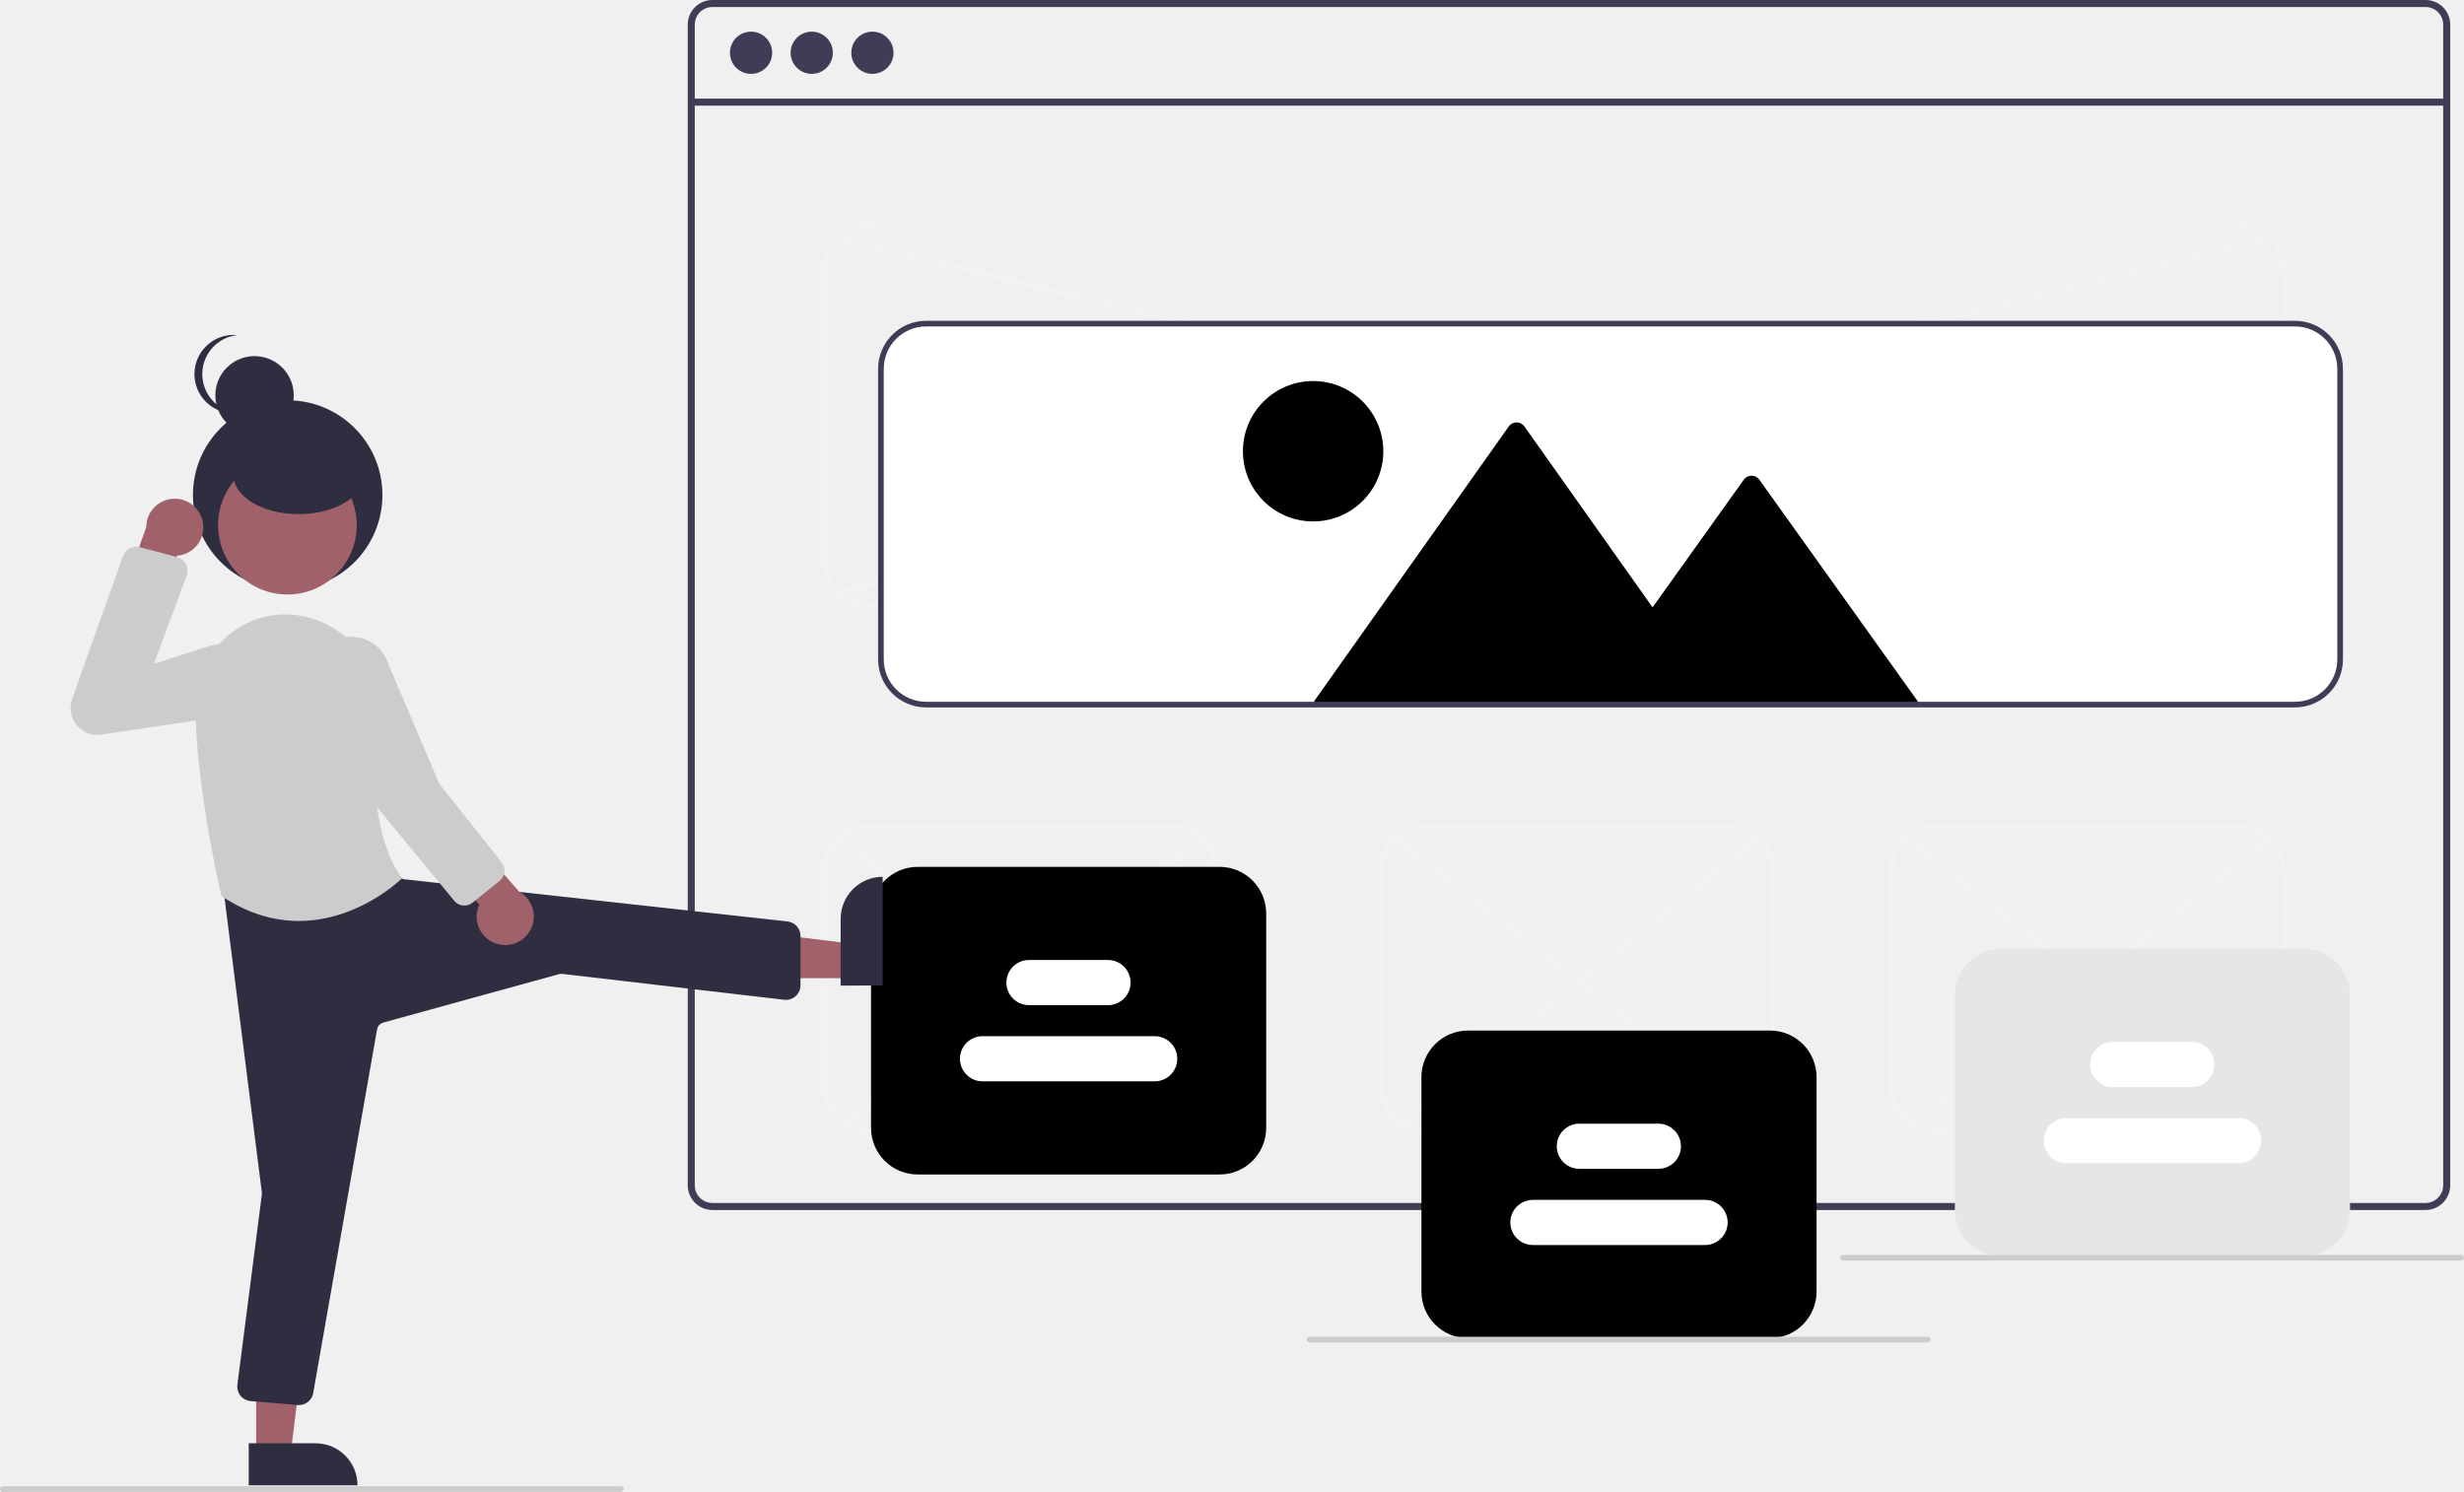
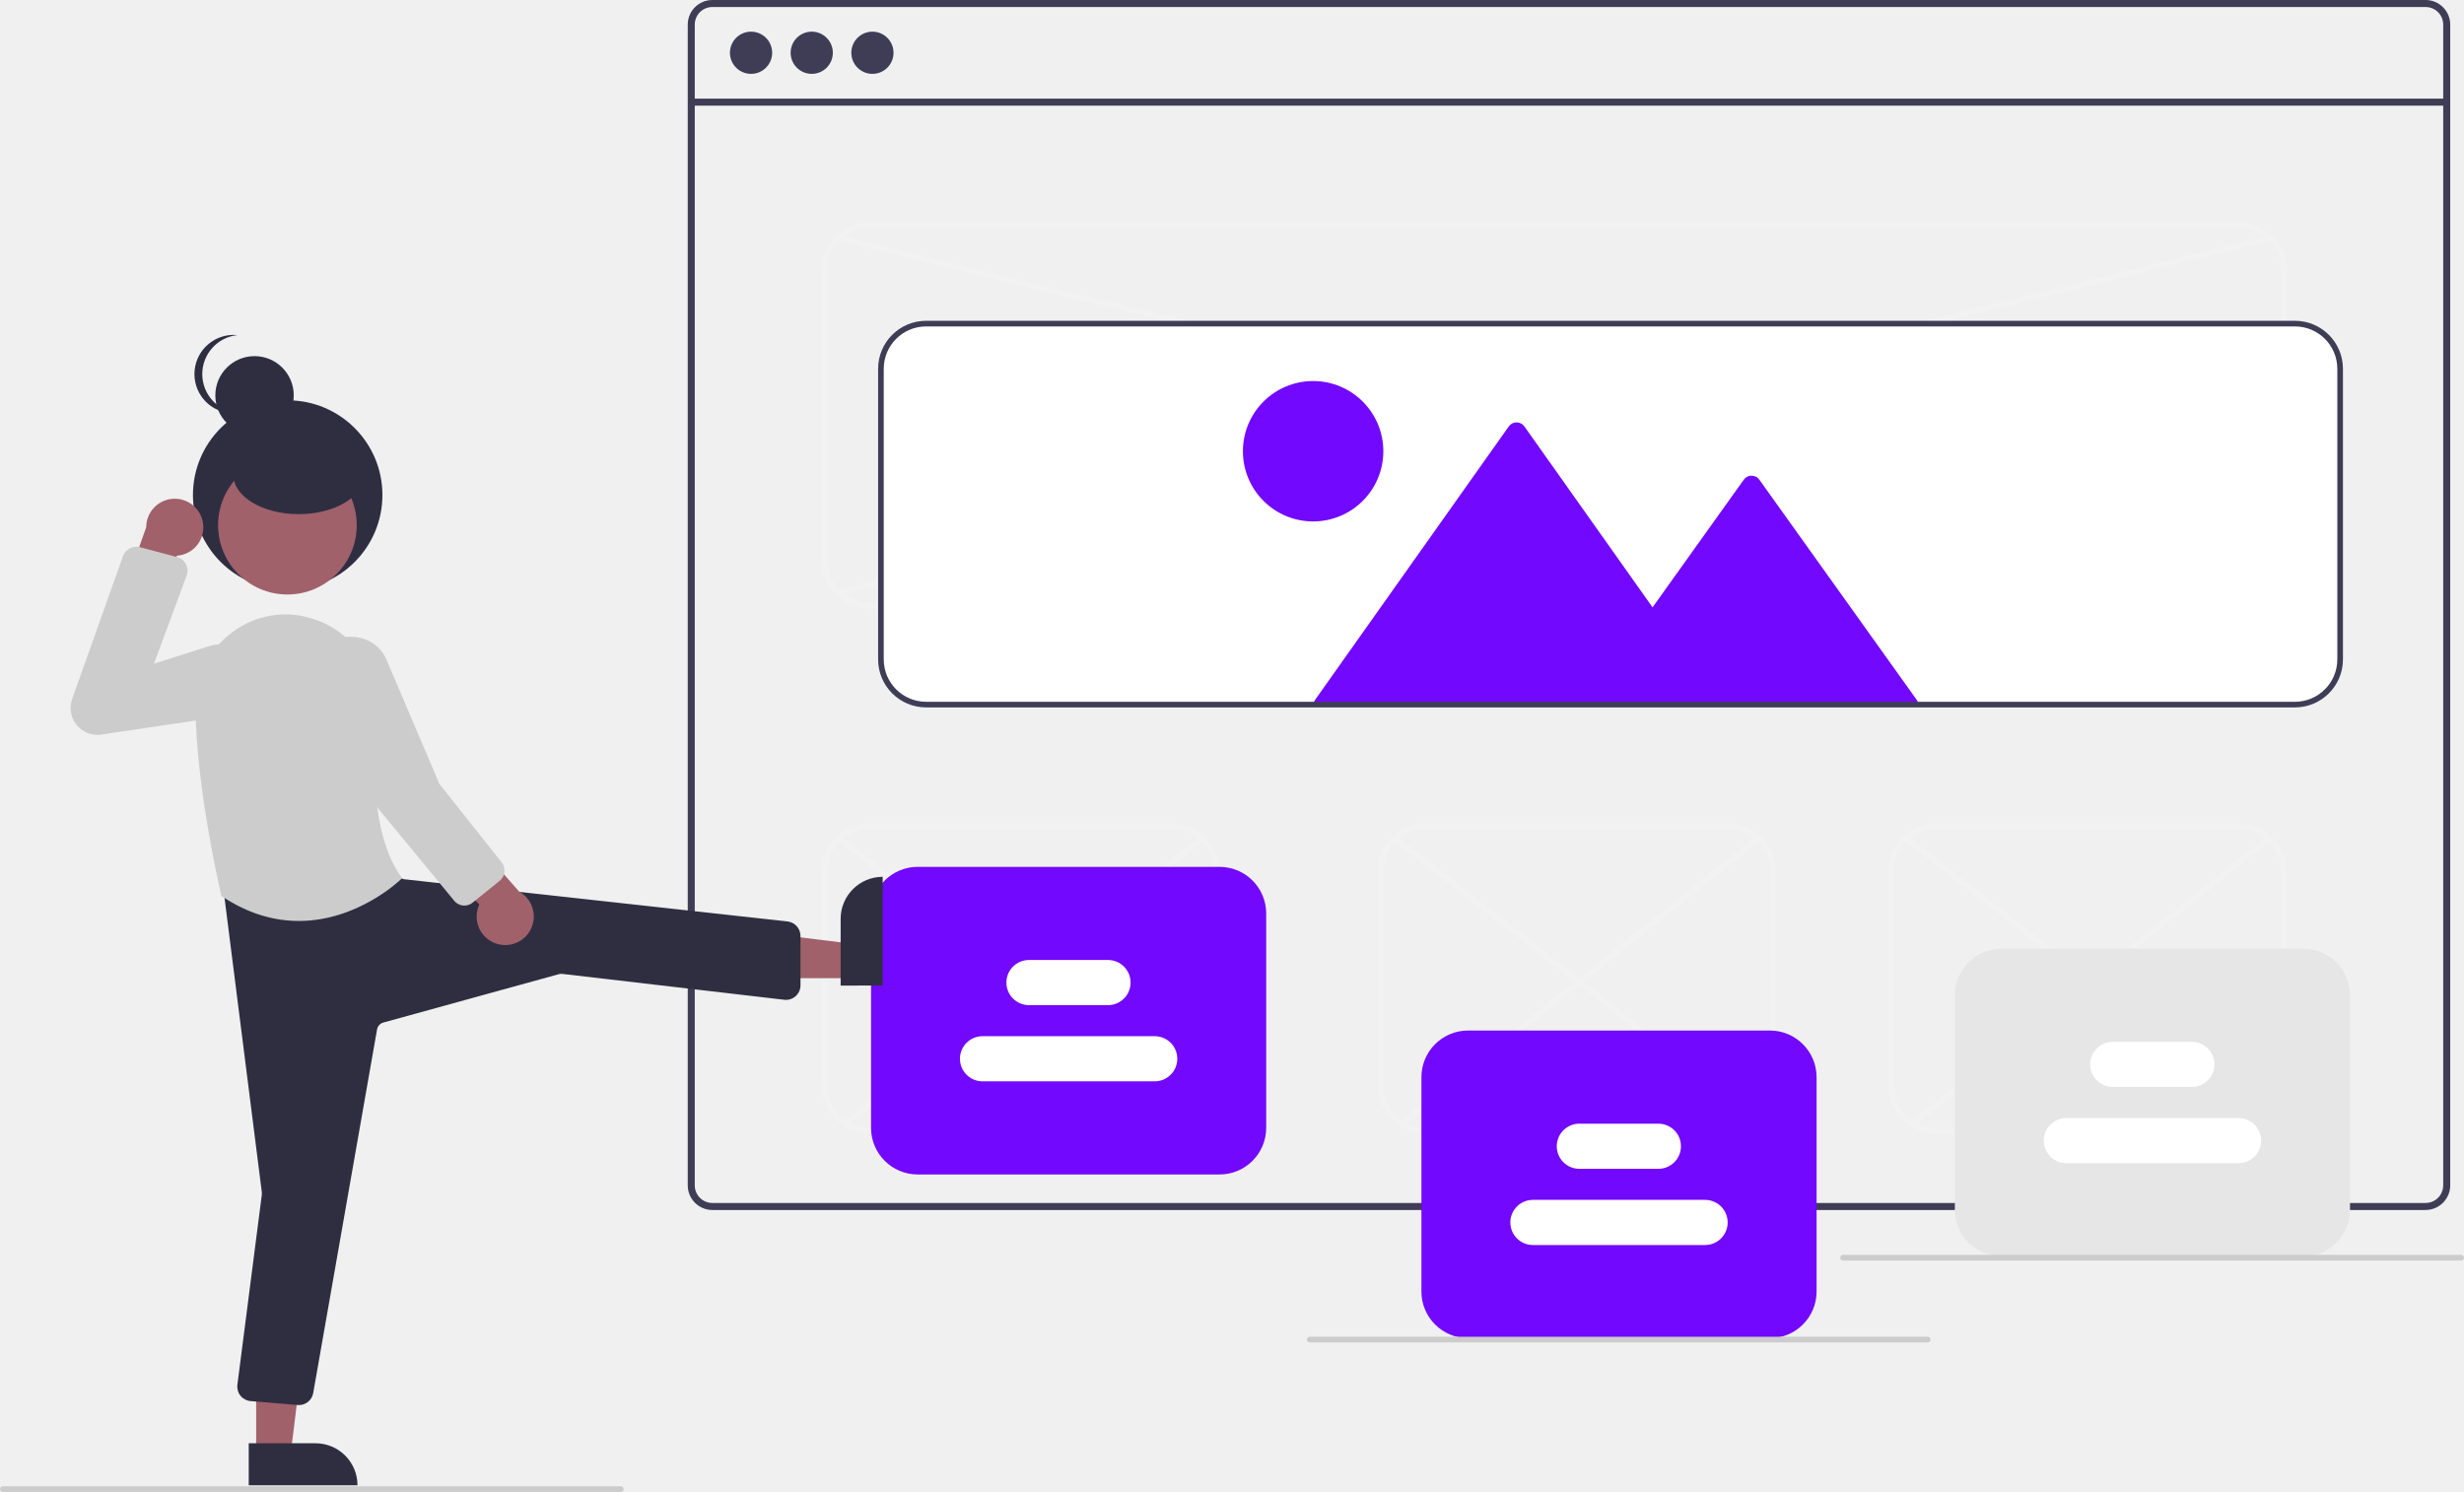
<svg xmlns="http://www.w3.org/2000/svg" data-name="Layer 1" width="873" height="528.671" viewBox="0 0 873 528.671">
  <path d="M1022.889,185.664h-607a8.728,8.728,0,0,0-8.72,8.72V605.704a8.728,8.728,0,0,0,8.72,8.72h607a8.712,8.712,0,0,0,6.63-3.06,2.045,2.045,0,0,0,.19-.24,8.167,8.167,0,0,0,1.25-2.11,8.507,8.507,0,0,0,.66-3.31V194.384A8.73,8.73,0,0,0,1022.889,185.664Zm6.24,420.04a6.175,6.175,0,0,1-1.03,3.42,6.446,6.446,0,0,1-2.36,2.12,6.184,6.184,0,0,1-2.85.69h-607a6.238,6.238,0,0,1-6.23-6.23V194.384a6.238,6.238,0,0,1,6.23-6.23h607a6.239,6.239,0,0,1,6.24,6.23Z" transform="translate(-163.5 -185.6643)" fill="#3f3d56" />
  <rect x="244.911" y="34.949" width="621.957" height="2.493" fill="#3f3d56" />
  <circle cx="266.1" cy="18.696" r="7.478" fill="#3f3d56" />
  <circle cx="287.601" cy="18.696" r="7.478" fill="#3f3d56" />
  <circle cx="309.101" cy="18.696" r="7.478" fill="#3f3d56" />
  <path d="M956.614,401.336h-485a17.019,17.019,0,0,1-17-17v-103a17.019,17.019,0,0,1,17-17h485a17.019,17.019,0,0,1,17,17v103A17.019,17.019,0,0,1,956.614,401.336Zm-485-135a15.017,15.017,0,0,0-15,15v103a15.017,15.017,0,0,0,15,15h485a15.017,15.017,0,0,0,15-15v-103a15.017,15.017,0,0,0-15-15Z" transform="translate(-163.5 -185.6643)" fill="#f2f2f2" />
  <path d="M578.614,587.336h-107a17.019,17.019,0,0,1-17-17v-76a17.019,17.019,0,0,1,17-17h107a17.019,17.019,0,0,1,17,17v76A17.019,17.019,0,0,1,578.614,587.336Zm-107-108a15.017,15.017,0,0,0-15,15v76a15.017,15.017,0,0,0,15,15h107a15.017,15.017,0,0,0,15-15v-76a15.017,15.017,0,0,0-15-15Z" transform="translate(-163.5 -185.6643)" fill="#f2f2f2" />
  <path d="M956.614,587.336h-107a17.019,17.019,0,0,1-17-17v-76a17.019,17.019,0,0,1,17-17h107a17.019,17.019,0,0,1,17,17v76A17.019,17.019,0,0,1,956.614,587.336Zm-107-108a15.017,15.017,0,0,0-15,15v76a15.017,15.017,0,0,0,15,15h107a15.017,15.017,0,0,0,15-15v-76a15.017,15.017,0,0,0-15-15Z" transform="translate(-163.5 -185.6643)" fill="#f2f2f2" />
  <path d="M775.614,587.336h-107a17.019,17.019,0,0,1-17-17v-76a17.019,17.019,0,0,1,17-17h107a17.019,17.019,0,0,1,17,17v76A17.019,17.019,0,0,1,775.614,587.336Zm-107-108a15.017,15.017,0,0,0-15,15v76a15.017,15.017,0,0,0,15,15h107a15.017,15.017,0,0,0,15-15v-76a15.017,15.017,0,0,0-15-15Z" transform="translate(-163.5 -185.6643)" fill="#f2f2f2" />
  <rect x="715.471" y="68.968" width="2" height="527.397" transform="translate(59.56218 763.8853) rotate(-76.25179)" fill="#f2f2f2" />
  <rect x="452.663" y="331.836" width="522.902" height="2" transform="translate(-222.582 -4.17702) rotate(-13.91411)" fill="#f2f2f2" />
  <path d="M976.614,435.835h-485a16.519,16.519,0,0,1-16.5-16.5v-103a16.519,16.519,0,0,1,16.5-16.5h485a16.519,16.519,0,0,1,16.5,16.5v103A16.519,16.519,0,0,1,976.614,435.835Z" transform="translate(-163.5 -185.6643)" fill="#fff" />
  <rect x="720.783" y="451.355" width="2" height="162.548" transform="matrix(0.61507, -0.78848, 0.78848, 0.61507, -305.626, 588.4719)" fill="#f2f2f2" />
  <rect x="642.283" y="532.238" width="161.993" height="2" transform="translate(-338.114 383.1165) rotate(-38.66636)" fill="#f2f2f2" />
  <rect x="523.783" y="451.355" width="2" height="162.548" transform="matrix(0.61507, -0.78848, 0.78848, 0.61507, -381.4581, 433.1421)" fill="#f2f2f2" />
  <rect x="445.283" y="532.238" width="161.993" height="2" transform="translate(-381.2969 260.034) rotate(-38.66636)" fill="#f2f2f2" />
  <rect x="901.783" y="451.355" width="2" height="162.548" transform="matrix(0.61507, -0.78848, 0.78848, 0.61507, -235.9528, 731.186)" fill="#f2f2f2" />
  <rect x="823.283" y="532.238" width="161.993" height="2" transform="translate(-298.4384 496.2024) rotate(-38.66636)" fill="#f2f2f2" />
-   <path d="M790.614,659.836h-107a16.519,16.519,0,0,1-16.5-16.5v-76a16.519,16.519,0,0,1,16.5-16.5h107a16.519,16.519,0,0,1,16.5,16.5v76A16.519,16.519,0,0,1,790.614,659.836Z" transform="translate(-163.5 -185.6643)" class="path-primary" />
+   <path d="M790.614,659.836h-107a16.519,16.519,0,0,1-16.5-16.5v-76a16.519,16.519,0,0,1,16.5-16.5h107a16.519,16.519,0,0,1,16.5,16.5v76A16.519,16.519,0,0,1,790.614,659.836Z" transform="translate(-163.5 -185.6643)" fill="#7208fd" />
  <path d="M846.5,661.336h-219a1,1,0,0,1,0-2h219a1,1,0,0,1,0,2Z" transform="translate(-163.5 -185.6643)" fill="#ccc" />
  <path d="M383.5,714.336h-219a1,1,0,0,1,0-2h219a1,1,0,0,1,0,2Z" transform="translate(-163.5 -185.6643)" fill="#ccc" />
  <path d="M751.067,599.836h-28a8,8,0,0,1,0-16h28a8,8,0,0,1,0,16Z" transform="translate(-163.5 -185.6643)" fill="#fff" />
  <path d="M767.614,626.836h-61a8,8,0,0,1,0-16h61a8,8,0,0,1,0,16Z" transform="translate(-163.5 -185.6643)" fill="#fff" />
-   <path d="M595.614,601.836h-107a16.519,16.519,0,0,1-16.5-16.5v-76a16.519,16.519,0,0,1,16.5-16.5h107a16.519,16.519,0,0,1,16.5,16.5v76A16.519,16.519,0,0,1,595.614,601.836Z" transform="translate(-163.5 -185.6643)" class="path-primary" />
+   <path d="M595.614,601.836h-107a16.519,16.519,0,0,1-16.5-16.5v-76a16.519,16.519,0,0,1,16.5-16.5h107a16.519,16.519,0,0,1,16.5,16.5v76A16.519,16.519,0,0,1,595.614,601.836Z" transform="translate(-163.5 -185.6643)" fill="#7208fd" />
  <path d="M556.067,541.836h-28a8,8,0,0,1,0-16h28a8,8,0,0,1,0,16Z" transform="translate(-163.5 -185.6643)" fill="#fff" />
  <path d="M572.614,568.836h-61a8,8,0,1,1,0-16h61a8,8,0,0,1,0,16Z" transform="translate(-163.5 -185.6643)" fill="#fff" />
  <path d="M979.614,630.836h-107a16.519,16.519,0,0,1-16.5-16.5v-76a16.519,16.519,0,0,1,16.5-16.5h107a16.519,16.519,0,0,1,16.5,16.5v76A16.519,16.519,0,0,1,979.614,630.836Z" transform="translate(-163.5 -185.6643)" fill="#e6e6e6" />
  <path d="M940.067,570.836h-28a8,8,0,0,1,0-16h28a8,8,0,0,1,0,16Z" transform="translate(-163.5 -185.6643)" fill="#fff" />
  <path d="M956.614,597.836h-61a8,8,0,0,1,0-16h61a8,8,0,0,1,0,16Z" transform="translate(-163.5 -185.6643)" fill="#fff" />
  <polygon points="301.345 346.608 301.345 334.348 254.057 328.515 254.058 346.61 301.345 346.608" fill="#a0616a" />
  <path d="M449.52,508.19h38.531a0,0,0,0,1,0,0v14.887a0,0,0,0,1,0,0H464.407a14.887,14.887,0,0,1-14.887-14.887v0A0,0,0,0,1,449.52,508.19Z" transform="translate(820.8972 -138.8395) rotate(89.99738)" fill="#2f2e41" />
  <polygon points="90.755 514.923 103.015 514.922 108.847 467.634 90.753 467.635 90.755 514.923" fill="#a0616a" />
  <path d="M251.628,697.083h38.531a0,0,0,0,1,0,0v14.887a0,0,0,0,1,0,0H266.515a14.887,14.887,0,0,1-14.887-14.887v0a0,0,0,0,1,0,0Z" transform="translate(378.3196 1223.377) rotate(179.9974)" fill="#2f2e41" />
  <path d="M269.417,683.547c-.146,0-.293-.007-.441-.02L252.278,682.136a5.139,5.139,0,0,1-4.673-5.778l8.666-67.398a3.126,3.126,0,0,0,0-.789L242.506,499.541a5.141,5.141,0,0,1,5.028-5.786l48.693-.69a5.961,5.961,0,0,1,.742.043l.133.037,9.366,4.054,136.162,14.996a5.16,5.16,0,0,1,4.484,5.1v17.531a5.143,5.143,0,0,1-5.735,5.107l-78.662-9.169a3.043,3.043,0,0,0-1.187.091l-62.205,17.144a3.12,3.12,0,0,0-2.237,2.46L274.469,679.295A5.126,5.126,0,0,1,269.417,683.547Z" transform="translate(-163.5 -185.6643)" fill="#2f2e41" />
  <circle cx="101.927" cy="175.413" r="33.566" fill="#2f2e41" />
  <circle cx="90.185" cy="140.084" r="13.89" fill="#2f2e41" />
  <path d="M235.165,318.225a13.891,13.891,0,0,1,12.443-13.814,14.042,14.042,0,0,0-1.447-.075,13.89,13.89,0,0,0,0,27.779,14.042,14.042,0,0,0,1.447-.075A13.891,13.891,0,0,1,235.165,318.225Z" transform="translate(-163.5 -185.6643)" fill="#2f2e41" />
  <path d="M269.381,512.006c-8.338,0-17.613-2.309-27.269-8.746l-.164-.109-.045-.19c-.09-.377-8.973-37.978-9.148-67.1a32.068,32.068,0,0,1,13.199-26.269,31.129,31.129,0,0,1,28.152-4.733h0q.938.297,1.88.638a31.98,31.98,0,0,1,20.669,32.774c-1.267,15.388-1.774,43.413,9.055,58.22l.253.347-.304.303C305.451,497.347,290.39,512.006,269.381,512.006Z" transform="translate(-163.5 -185.6643)" fill="#ccc" />
  <circle cx="101.831" cy="186.097" r="24.561" fill="#a0616a" />
  <path d="M235.246,370.14a10.056,10.056,0,0,1-9.103,12.445l-9.477,34.455-12.236-13.968L215.305,372.495A10.11,10.11,0,0,1,235.246,370.14Z" transform="translate(-163.5 -185.6643)" fill="#a0616a" />
  <path d="M197.992,446.061a9.519,9.519,0,0,1-8.933-12.709l18.016-50.621a5.042,5.042,0,0,1,6.005-3.165l13.129,3.476a5.013,5.013,0,0,1,3.417,6.59l-11.579,31.21,19.64-6.247a12.771,12.771,0,1,1,5.753,24.803l-44.016,6.557A9.625,9.625,0,0,1,197.992,446.061Z" transform="translate(-163.5 -185.6643)" fill="#ccc" />
  <ellipse cx="105.831" cy="168.296" rx="23.149" ry="13.89" fill="#2f2e41" />
  <path d="M339.798,520.171a10.056,10.056,0,0,1-6.449-14.006l-25.501-25.033,18.155-3.901,21.433,24.37a10.11,10.11,0,0,1-7.638,18.57Z" transform="translate(-163.5 -185.6643)" fill="#a0616a" />
  <path d="M328.027,506.551a4.622,4.622,0,0,1-3.576-1.677l-27.838-33.774-21.789-41.845a13.84,13.84,0,0,1,2.067-12.538,13.289,13.289,0,0,1,11.026-5.41,17.426,17.426,0,0,1,3.214.368,13.311,13.311,0,0,1,9.561,8.353l18.458,43.363,22.121,27.904a4.639,4.639,0,0,1-.721,6.475l-9.626,7.763A4.6,4.6,0,0,1,328.027,506.551Z" transform="translate(-163.5 -185.6643)" fill="#ccc" />
  <path d="M1035.5,632.336h-219a1,1,0,0,1,0-2h219a1,1,0,0,1,0,2Z" transform="translate(-163.5 -185.6643)" fill="#ccc" />
-   <path d="M842.884,434.071v1.265H629.184v-1.323l1.15-1.627,67.75-95.647a3.385,3.385,0,0,1,5.49,0l45.43,64.137L781.344,355.62a3.385,3.385,0,0,1,5.48,0l54.91,76.833Z" transform="translate(-163.5 -185.6643)" class="path-primary" />
-   <circle cx="465.241" cy="159.895" r="24.873" class="path-primary" />
+   <path d="M842.884,434.071v1.265H629.184v-1.323l1.15-1.627,67.75-95.647a3.385,3.385,0,0,1,5.49,0l45.43,64.137L781.344,355.62a3.385,3.385,0,0,1,5.48,0l54.91,76.833Z" transform="translate(-163.5 -185.6643)" fill="#7208fd" />
+   <circle cx="465.241" cy="159.895" r="24.873" fill="#7208fd" />
  <path d="M976.614,436.336h-485a17.019,17.019,0,0,1-17-17v-103a17.019,17.019,0,0,1,17-17h485a17.019,17.019,0,0,1,17,17v103A17.019,17.019,0,0,1,976.614,436.336Zm-485-135a15.017,15.017,0,0,0-15,15v103a15.017,15.017,0,0,0,15,15h485a15.017,15.017,0,0,0,15-15v-103a15.017,15.017,0,0,0-15-15Z" transform="translate(-163.5 -185.6643)" fill="#3f3d56" />
</svg>
